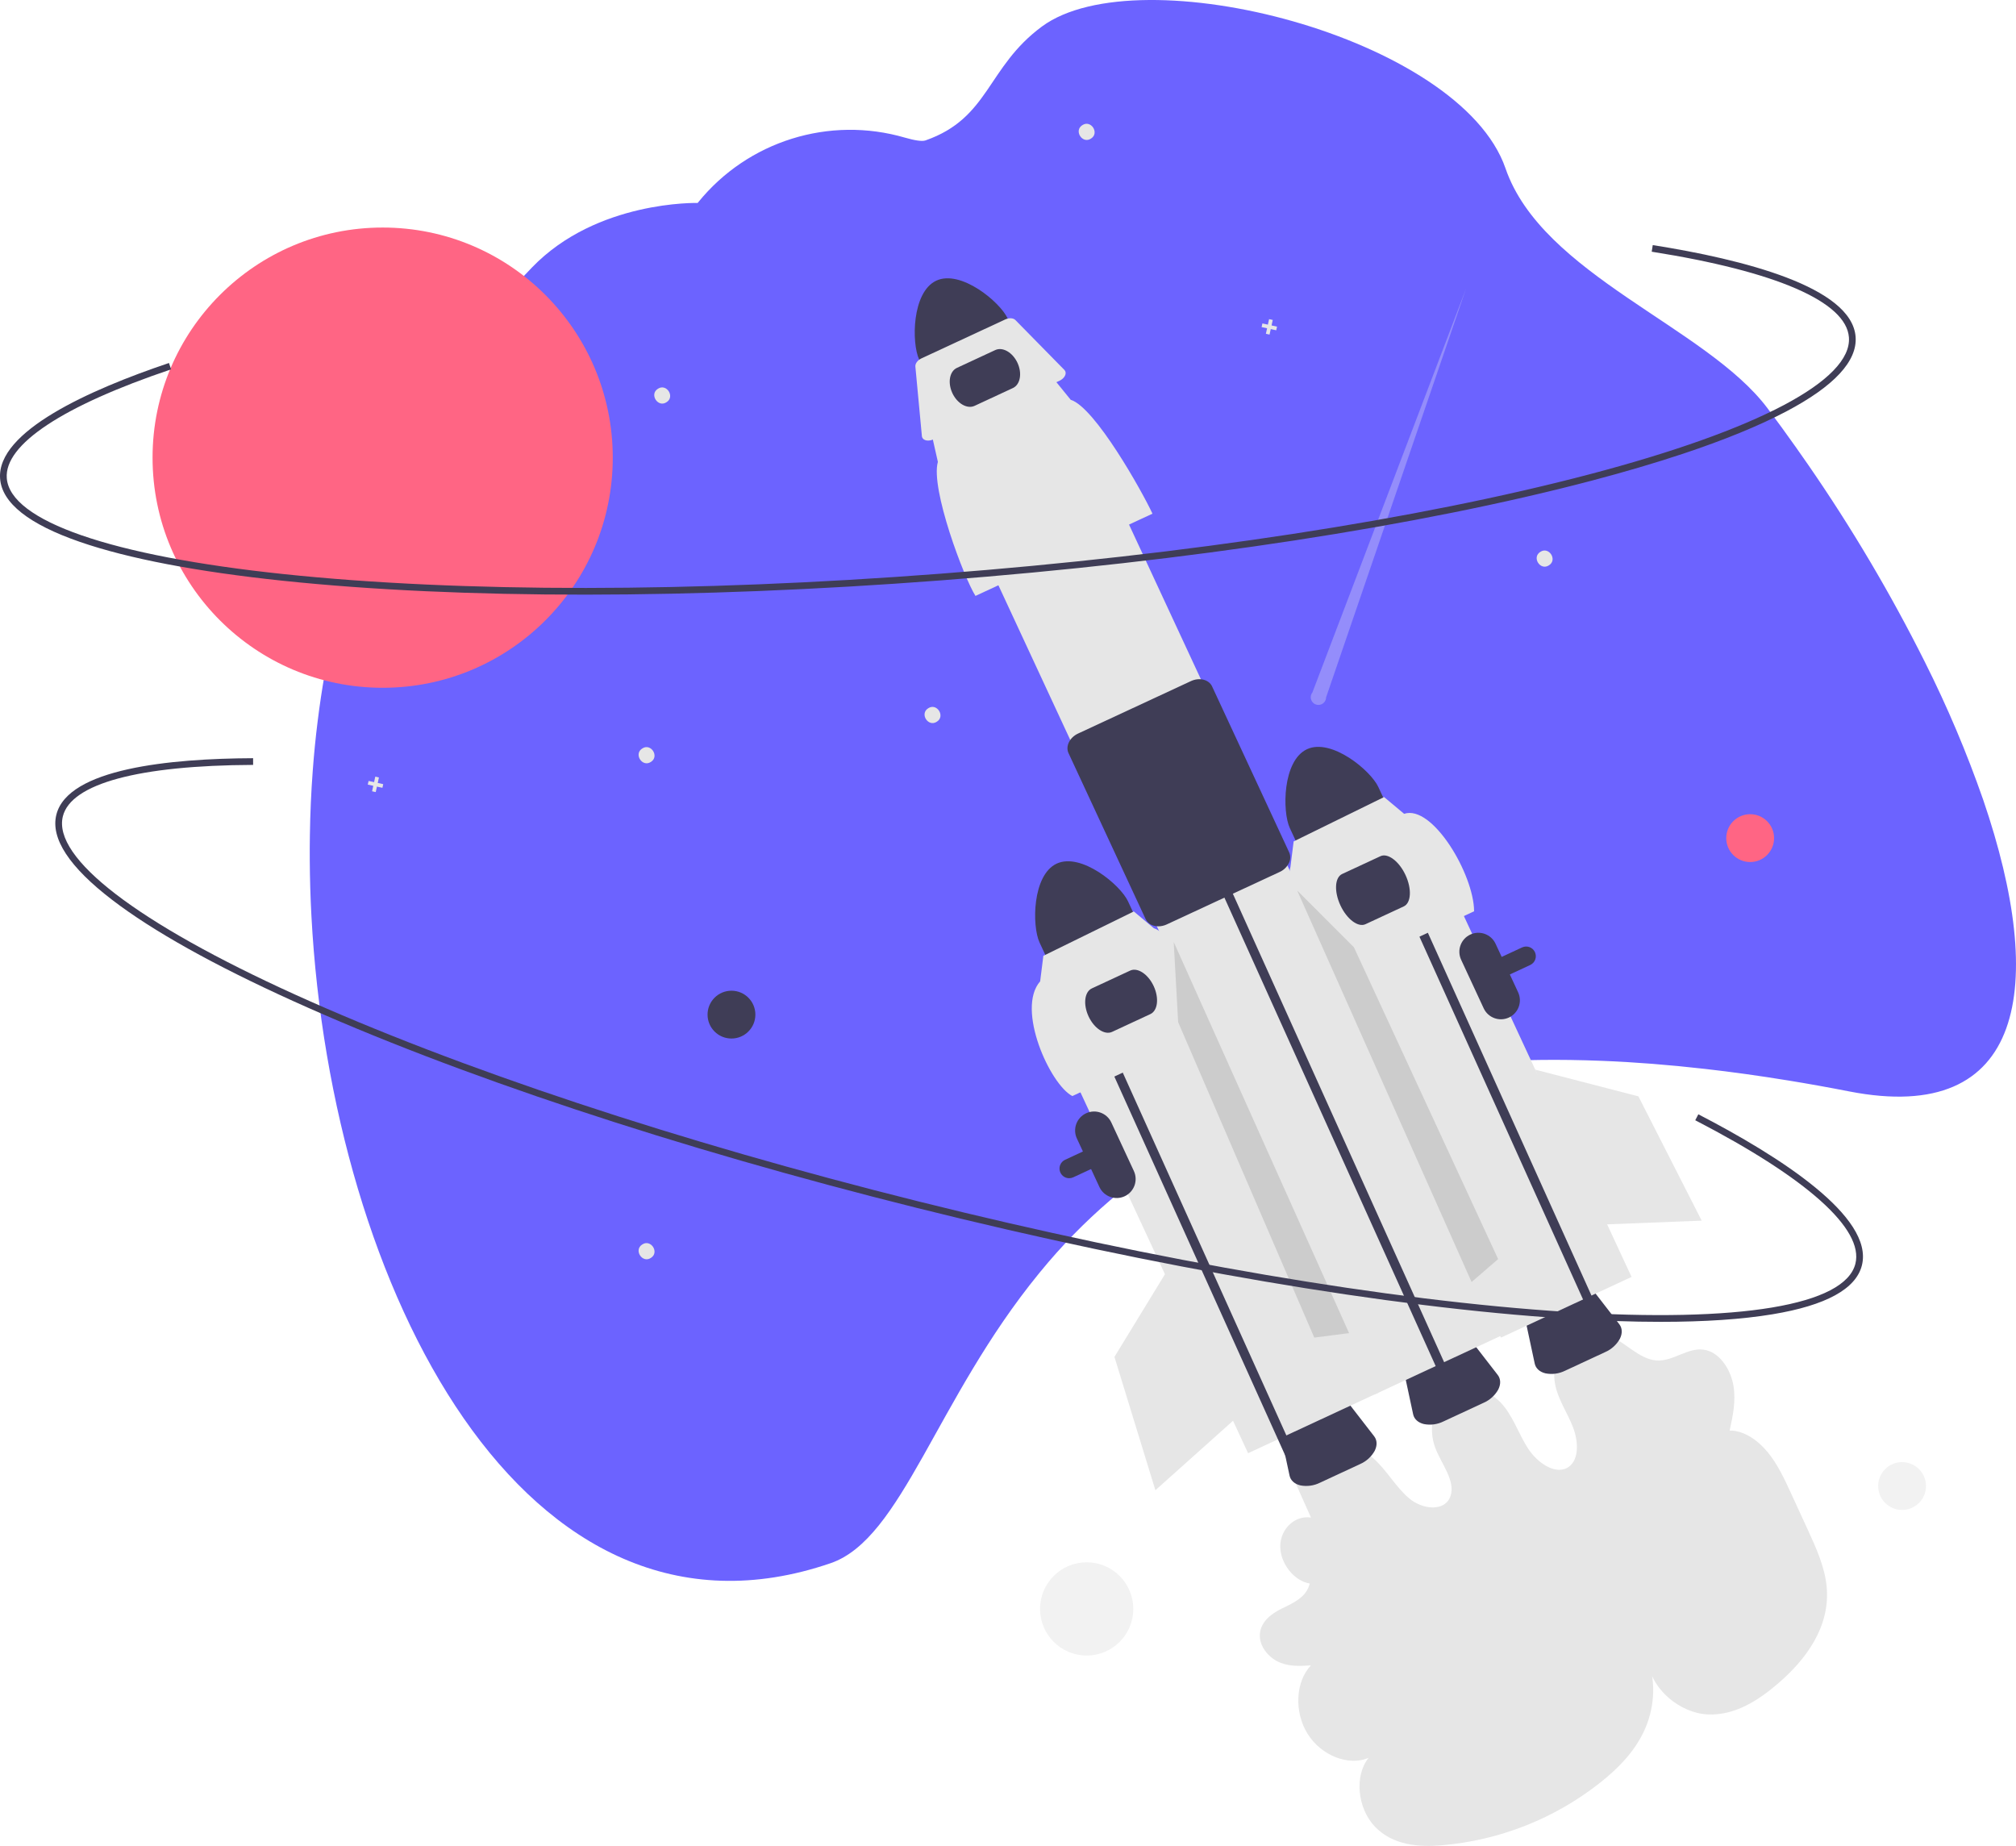
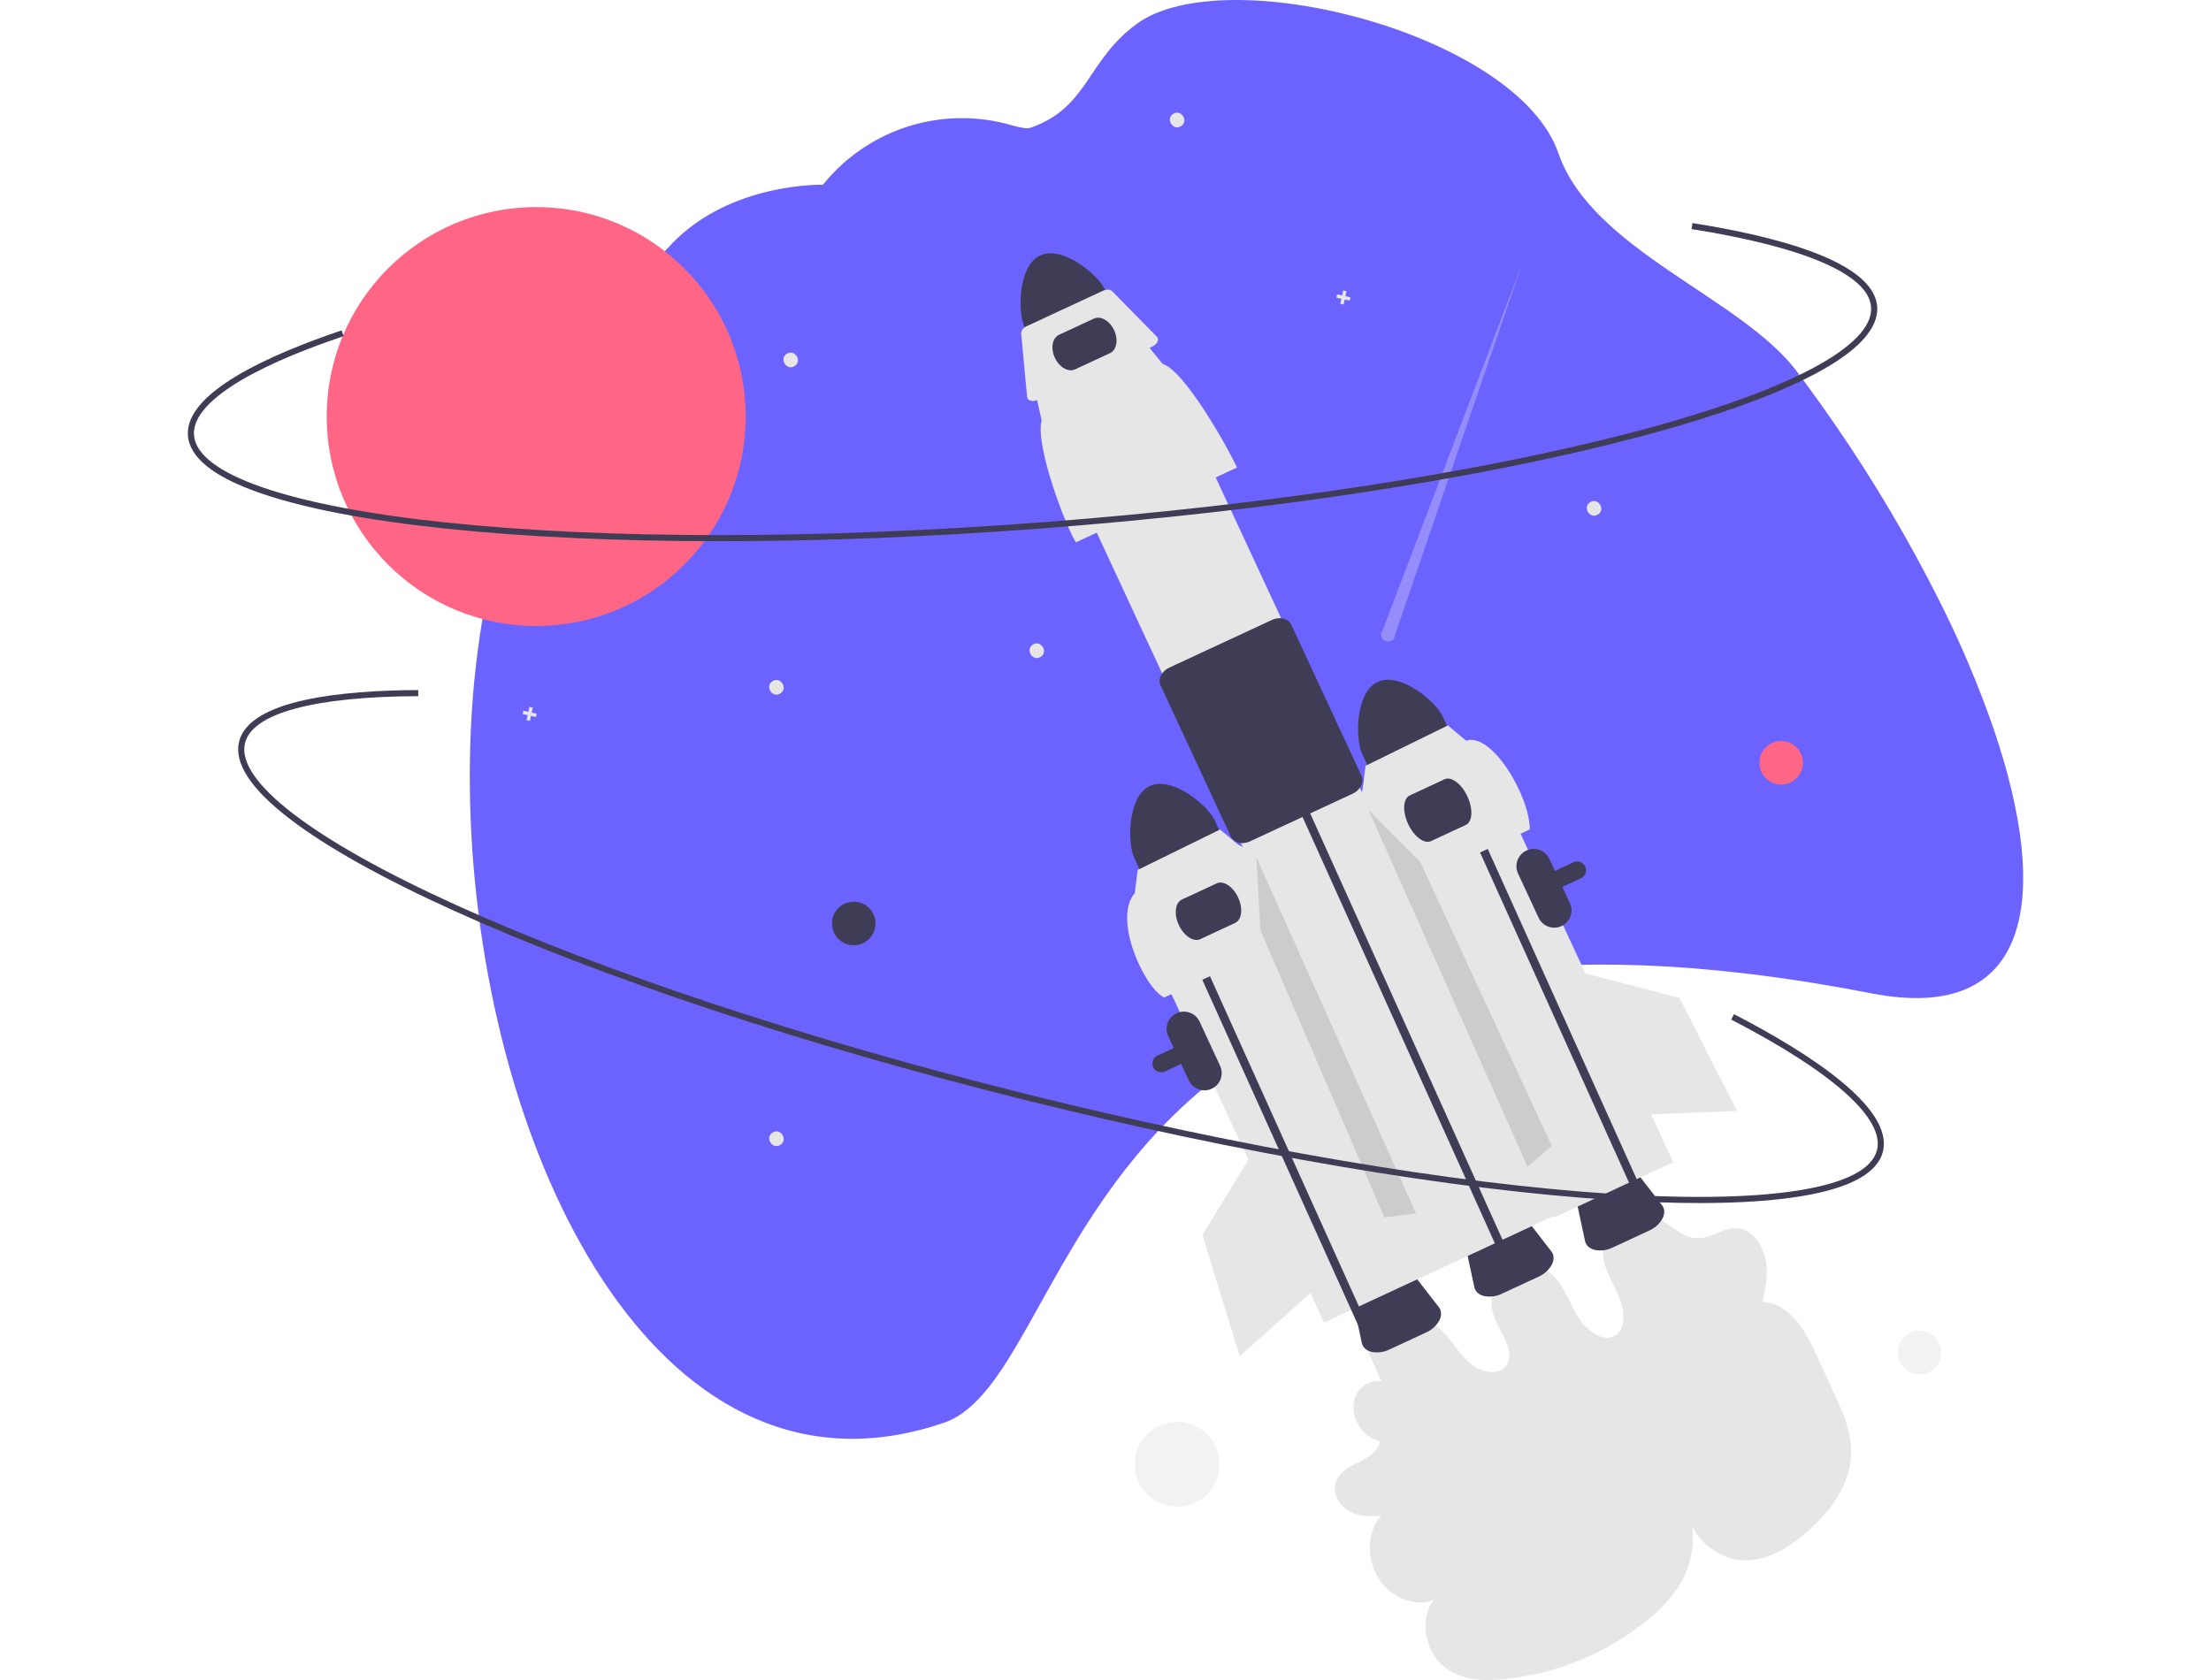
- <svg xmlns="http://www.w3.org/2000/svg" data-name="Layer 1" width="902.419" height="826.207" viewBox="0 0 902.419 826.207">
+ <svg xmlns="http://www.w3.org/2000/svg" data-name="Layer 1" width="500" height="380" viewBox="0 0 902.419 826.207">
  <path d="M726.95,696.708l8.672,19.444c-7.049-1.122-13.604,4.898-13.751,12.629s6.14,15.774,13.189,16.873c-1.347,6.002-7.161,8.649-12.207,11.075s-10.485,6.45-10.11,12.845c.301,5.135,4.548,9.669,9.058,11.492s9.241,1.543,13.809,1.237c-6.921,7.24-7.596,20.848-1.517,30.611s18.217,14.569,27.305,10.811c-6.422,7.989-5.027,22.618,2.943,30.862,8.034,8.311,19.678,9.115,29.857,8.24a132.238,132.238,0,0,0,71.007-28.14c7.782-6.183,15.05-13.456,19.49-22.941s5.747-21.496,1.612-32.29c1.115,13.522,14.65,24.203,26.826,24.8s22.807-6.261,31.841-14.081c12.014-10.4,23.137-24.979,21.488-42.967-.816-8.905-4.706-17.469-8.521-25.765l-7.396-16.083c-2.986-6.493-6.039-13.095-10.533-18.544s-10.731-9.667-16.973-9.626c1.427-6.52,2.861-13.283,1.665-20.211s-5.776-14.101-12.004-15.723c-7.927-2.065-14.645,5.25-22.616,4.561-7.671-.664-14.01-8.362-21.459-11.412a17.178,17.178,0,0,0-18.537,3.206c-4.722,4.61-6.69,12.398-4.996,19.767,1.484,6.455,5.435,12.149,7.832,18.375s2.77,14.231-1.835,17.631c-5.557,4.103-14.014-1.48-18.356-8.235s-6.834-14.933-12.324-20.614c-6.479-6.705-16.621-8.276-23.293-3.608s-9.222,15.119-5.859,24.004c2.75,7.264,9.049,14.614,6.864,21.454-2.309,7.23-12.413,6.314-18.507,1.205s-10.141-12.806-16.161-18.03c-6.114-5.306-14.098-7.63-21.107-6.146a21.731,21.731,0,0,0-15.573,13.915" transform="translate(-148.7907 -36.89661)" fill="#e6e6e6" />
  <path d="M867.347,642.066l-17.993,8.36a13.812,13.812,0,0,1-8.734,1.177c-2.612-.618-4.377-2.215-4.841-4.383l-4.187-19.554c-.79-3.689,2.265-8.053,7.264-10.376l9.937-4.617c4.999-2.323,10.305-1.843,12.614,1.14l12.244,15.81c1.358,1.753,1.44,4.132.228,6.527A13.812,13.812,0,0,1,867.347,642.066Z" transform="translate(-148.7907 -36.89661)" fill="#3f3d56" />
  <path d="M309.43,280.659A353.998,353.998,0,0,1,386.932,156.602c29.006-30.112,74.15-28.861,74.15-28.861l.258-.32A87.58,87.58,0,0,1,553.893,98.509c4.304,1.235,7.615,1.783,9.189,1.232,28.707-10.047,27.358-32.724,52.126-50.993,43.367-31.987,187.211,4.654,207.494,63.514,16.439,47.705,89.82,70.827,117.236,107.317q6.431,8.559,12.618,17.316,2.901,4.068,5.737,8.198a730.428,730.428,0,0,1,52.147,88.155,514.113,514.113,0,0,1,26.101,61.684c28.591,83.582,18.814,145.855-60.021,130.47q-13.998-2.739-27.324-4.901-19.296-3.149-37.246-5.176-24.172-2.749-45.994-3.602-7.337-.295-14.405-.396c-69.67-.966-121.349,12.146-160.719,32.502q-10.011,5.163-18.973,10.923a236.054,236.054,0,0,0-26.08,19.319,254.898,254.898,0,0,0-31.422,32.197l-.522.639c-46.048,56.326-61.203,118.682-93.235,129.661C383.674,783.51,297.074,613.35,288.193,446.896q-.673-12.582-.743-25.091-.042-5.592.055-11.154c.141-9.673.567-19.285,1.281-28.78q.4-5.445.928-10.833c.388-3.873.81-7.724,1.298-11.55C294.495,331.442,300.589,304.758,309.43,280.659Z" transform="translate(-148.7907 -36.89661)" fill="#6c63ff" />
  <path d="M733.834,372.24c-10.935,5.091-11.115,27.895-7.686,35.284l6.214,13.374,39.609-18.403-6.214-13.374C762.321,381.735,744.777,367.166,733.834,372.24Z" transform="translate(-148.7907 -36.89661)" fill="#3f3d56" />
  <path d="M627.393,564.256a4.333,4.333,0,0,1-4.07-5.819,4.3,4.3,0,0,1,2.243-2.44L830.12,460.958a4.33,4.33,0,0,1,5.752,2.102,4.336,4.336,0,0,1-2.103,5.752h-0L629.215,563.85A4.306,4.306,0,0,1,627.393,564.256Z" transform="translate(-148.7907 -36.89661)" fill="#3f3d56" />
  <rect x="771.788" y="414.474" width="64.474" height="217.68" transform="translate(-294.4339 350.6066) rotate(-24.9202)" fill="#e6e6e6" />
  <path d="M567.905,162.514c-10.935,5.091-11.115,27.895-7.686,35.284l6.214,13.374,39.609-18.403L599.827,179.395C596.392,172.009,578.848,157.44,567.905,162.514Z" transform="translate(-148.7907 -36.89661)" fill="#3f3d56" />
  <path d="M812.919,664.761l-17.993,8.36a13.812,13.812,0,0,1-8.734,1.177c-2.612-.618-4.377-2.215-4.841-4.383l-4.187-19.554c-.79-3.689,2.265-8.053,7.264-10.376l9.937-4.617c4.999-2.323,10.305-1.843,12.614,1.14L819.224,652.319c1.358,1.753,1.44,4.132.228,6.527A13.812,13.812,0,0,1,812.919,664.761Z" transform="translate(-148.7907 -36.89661)" fill="#3f3d56" />
  <path d="M757.601,692.207,739.608,700.566a13.812,13.812,0,0,1-8.734,1.177c-2.612-.618-4.377-2.215-4.841-4.383l-4.187-19.554c-.79-3.689,2.265-8.053,7.264-10.376l9.937-4.617c4.999-2.323,10.305-1.843,12.614,1.14l12.244,15.81c1.358,1.753,1.44,4.132.228,6.527A13.812,13.812,0,0,1,757.601,692.207Z" transform="translate(-148.7907 -36.89661)" fill="#3f3d56" />
  <rect x="668.302" y="227.978" width="64.474" height="440.016" transform="translate(-272.3289 299.9887) rotate(-24.9202)" fill="#e6e6e6" />
  <polyline points="548.951 403.691 542.39 389.254 546.167 387.512 552.708 401.903 647.423 611.909 643.65 613.662" fill="#3f3d56" />
  <polyline points="622.951 391.691 616.39 377.254 620.167 375.512 626.708 389.903 721.423 599.909 717.65 601.662" fill="#3f3d56" />
  <path d="M664.671,266.814l-79.226,36.809c-5.044-7.847-20.249-48.06-16.835-59.991l-2.563-11.378,54.703-25.416,7.322,9.007C638.942,219.18,660.102,256.951,664.671,266.814Z" transform="translate(-148.7907 -36.89661)" fill="#e6e6e6" />
  <path d="M623.037,207.325l-56.451,26.228c-2.084.968-4.303.612-4.956-.795a1.952,1.952,0,0,1-.172-.643l-2.922-31.168c-.125-1.335,1.017-2.847,2.761-3.658L598.734,179.896c1.744-.81,3.637-.708,4.576.249l21.936,22.334c1.122,1.142.513,3.098-1.361,4.367A6.081,6.081,0,0,1,623.037,207.325Z" transform="translate(-148.7907 -36.89661)" fill="#e6e6e6" />
  <path d="M667.313,451.514a7.626,7.626,0,0,1-1.814-.214,5.604,5.604,0,0,1-3.896-3.025L627.09,373.992c-1.428-3.075.489-7.008,4.274-8.767l50.536-23.48c3.786-1.76,8.027-.688,9.457,2.387l34.513,74.283a5.603,5.603,0,0,1-.201,4.929,8.506,8.506,0,0,1-4.074,3.838l-50.536,23.479A8.92,8.92,0,0,1,667.313,451.514Z" transform="translate(-148.7907 -36.89661)" fill="#3f3d56" />
  <rect x="658.612" y="466.208" width="64.474" height="217.68" transform="translate(-326.7693 307.736) rotate(-24.9202)" fill="#e6e6e6" />
  <path d="M602.189,210.581l-17.147,7.967c-3.309,1.537-7.773-1.024-9.95-5.71s-1.256-9.749,2.053-11.286l17.147-7.967c3.309-1.537,7.773,1.024,9.95,5.71S605.498,209.044,602.189,210.581Z" transform="translate(-148.7907 -36.89661)" fill="#3f3d56" />
  <path d="M621.799,423.444c-10.935,5.091-11.115,27.895-7.686,35.284l6.214,13.374,39.609-18.403L653.722,440.324C650.287,432.939,632.742,418.37,621.799,423.444Z" transform="translate(-148.7907 -36.89661)" fill="#3f3d56" />
  <path d="M440.152,377.925c-3.862,2.573-7.815-3.551-3.878-6.01C440.135,369.342,444.088,375.466,440.152,377.925Z" transform="translate(-148.7907 -36.89661)" fill="#e6e6e6" />
  <path d="M842.152,289.925c-3.862,2.573-7.815-3.551-3.878-6.01C842.135,281.342,846.088,287.466,842.152,289.925Z" transform="translate(-148.7907 -36.89661)" fill="#e6e6e6" />
  <path d="M568.152,359.925c-3.862,2.573-7.815-3.551-3.878-6.01C568.135,351.342,572.088,357.466,568.152,359.925Z" transform="translate(-148.7907 -36.89661)" fill="#e6e6e6" />
  <path d="M440.152,599.925c-3.862,2.573-7.815-3.551-3.878-6.01C440.135,591.342,444.088,597.466,440.152,599.925Z" transform="translate(-148.7907 -36.89661)" fill="#e6e6e6" />
  <path d="M637.152,98.925c-3.862,2.573-7.815-3.551-3.878-6.01C637.135,90.342,641.088,96.466,637.152,98.925Z" transform="translate(-148.7907 -36.89661)" fill="#e6e6e6" />
  <path d="M447.152,216.925c-3.862,2.573-7.815-3.551-3.878-6.01C447.135,208.342,451.088,214.466,447.152,216.925Z" transform="translate(-148.7907 -36.89661)" fill="#e6e6e6" />
  <polygon points="571.639 146.2 569.182 145.661 569.72 143.203 568.082 142.844 567.543 145.302 565.086 144.764 564.727 146.402 567.184 146.941 566.646 149.398 568.284 149.757 568.823 147.299 571.28 147.838 571.639 146.2" fill="#e6e6e6" />
  <polygon points="171.542 350.978 169.085 350.439 169.623 347.982 167.985 347.623 167.446 350.08 164.988 349.542 164.629 351.18 167.087 351.719 166.549 354.177 168.187 354.535 168.726 352.078 171.183 352.616 171.542 350.978" fill="#e6e6e6" />
  <path d="M824.22,492.333a8.51,8.51,0,0,1-11.29-4.127l-10.113-21.765a8.5,8.5,0,0,1,15.417-7.163l10.113,21.765A8.51,8.51,0,0,1,824.22,492.333Z" transform="translate(-148.7907 -36.89661)" fill="#3f3d56" />
  <path d="M652.22,572.333a8.51,8.51,0,0,1-11.29-4.127l-10.113-21.765a8.5,8.5,0,0,1,15.417-7.163l10.113,21.765A8.51,8.51,0,0,1,652.22,572.333Z" transform="translate(-148.7907 -36.89661)" fill="#3f3d56" />
  <path d="M808.642,444.778l-67.806,31.503c-4.317-6.716-17.331-41.133-14.409-51.344l1.434-11.423,40.486-19.863,8.971,7.505C789.959,396.883,808.539,428.205,808.642,444.778Z" transform="translate(-148.7907 -36.89661)" fill="#e6e6e6" />
  <path d="M777.162,442.594l-17.147,7.967c-3.309,1.537-8.344-2.253-11.222-8.447s-2.528-12.487.781-14.024l17.147-7.967c3.309-1.537,8.344,2.253,11.222,8.447S780.471,441.056,777.162,442.594Z" transform="translate(-148.7907 -36.89661)" fill="#3f3d56" />
  <polyline points="482.951 446.691 476.39 432.254 480.167 430.512 486.708 444.903 581.423 654.909 577.65 656.662" fill="#3f3d56" />
  <path d="M696.607,495.981l-67.806,31.503c-10.003-5.165-25.291-38.961-14.409-51.344l1.434-11.423,40.486-19.863,8.971,7.505C674.587,455.214,692.697,487.541,696.607,495.981Z" transform="translate(-148.7907 -36.89661)" fill="#e6e6e6" />
  <path d="M663.732,490.793l-17.147,7.967c-3.309,1.537-8.03-1.579-10.524-6.945s-1.83-10.985,1.479-12.522l17.147-7.967c3.309-1.537,8.03,1.579,10.524,6.945S667.041,489.256,663.732,490.793Z" transform="translate(-148.7907 -36.89661)" fill="#3f3d56" />
  <circle cx="171.291" cy="204.845" r="103" fill="#ff6584" />
  <path d="M742.396,349.021l62.593-182.809L736.258,346.832a3.442,3.442,0,1,0,6.138,2.188Z" transform="translate(-148.7907 -36.89661)" fill="#f0f0f0" opacity="0.3" />
  <path d="M901.95,240.055q-18.38,6.108-40.751,12.001c-77.145,20.311-180.55,36.154-291.166,44.613-110.615,8.458-215.227,8.519-294.563.174-38.647-4.066-69.215-9.913-90.854-17.381-22.909-7.905-34.947-17.432-35.78-28.314-1.621-21.2,40.213-39.859,75.592-51.778l.958,2.843C176.801,218.581,150.678,235.879,151.828,250.919c1.464,19.156,46.644,34.806,123.955,42.94,79.162,8.327,183.581,8.263,294.021-.181,110.44-8.445,213.655-24.257,290.63-44.523,75.174-19.791,117.45-42.129,115.986-61.285-1.216-15.905-32.567-29.51-88.278-38.312l.468-2.963c40.48,6.396,89.093,18.708,90.801,41.047.832,10.882-9.618,22.127-31.059,33.424C936.131,227.503,920.601,233.856,901.95,240.055Z" transform="translate(-148.7907 -36.89661)" fill="#3f3d56" />
  <circle cx="783.425" cy="375.136" r="10.702" fill="#ff6584" />
  <circle cx="851.425" cy="665.136" r="10.702" fill="#f2f2f2" />
  <circle cx="486.425" cy="720.136" r="20.866" fill="#f2f2f2" />
  <circle cx="327.425" cy="454.136" r="10.702" fill="#3f3d56" />
  <polygon points="687.226 478.768 733.402 490.721 761.723 546.349 713.843 548.227 687.226 478.768" fill="#e6e6e6" />
  <polygon points="580.645 398.574 606.059 424.002 670.606 563.557 658.722 573.824 580.645 398.574" fill="#ccc" />
  <polygon points="525.386 421.624 527.38 457.52 588.304 598.694 603.88 596.688 525.386 421.624" fill="#ccc" />
  <polygon points="523.723 566.637 498.854 607.339 517.187 667.008 552.9 635.061 523.723 566.637" fill="#e6e6e6" />
  <path d="M892.195,628.544q-19.368,0-42.457-1.464c-79.614-5.056-182.738-22.633-290.376-49.492-107.638-26.859-206.93-59.794-279.585-92.734-35.393-16.047-62.556-31.236-80.735-45.147-19.247-14.727-27.666-27.564-25.024-38.153,5.148-20.629,50.731-25.142,88.064-25.295l.013,3c-51.268.21-81.514,8.387-85.166,23.022-4.652,18.64,33.287,47.741,104.087,79.841,72.496,32.868,171.605,65.739,279.073,92.557,107.467,26.816,210.401,44.363,289.84,49.408,77.579,4.928,124.743-2.938,129.395-21.578,3.862-15.477-21.598-38.275-71.689-64.198l1.379-2.664c36.397,18.836,78.646,45.852,73.222,67.589C979.592,613.823,966.13,621.199,942.22,625.157,928.59,627.413,911.85,628.544,892.195,628.544Z" transform="translate(-148.7907 -36.89661)" fill="#3f3d56" />
</svg>
